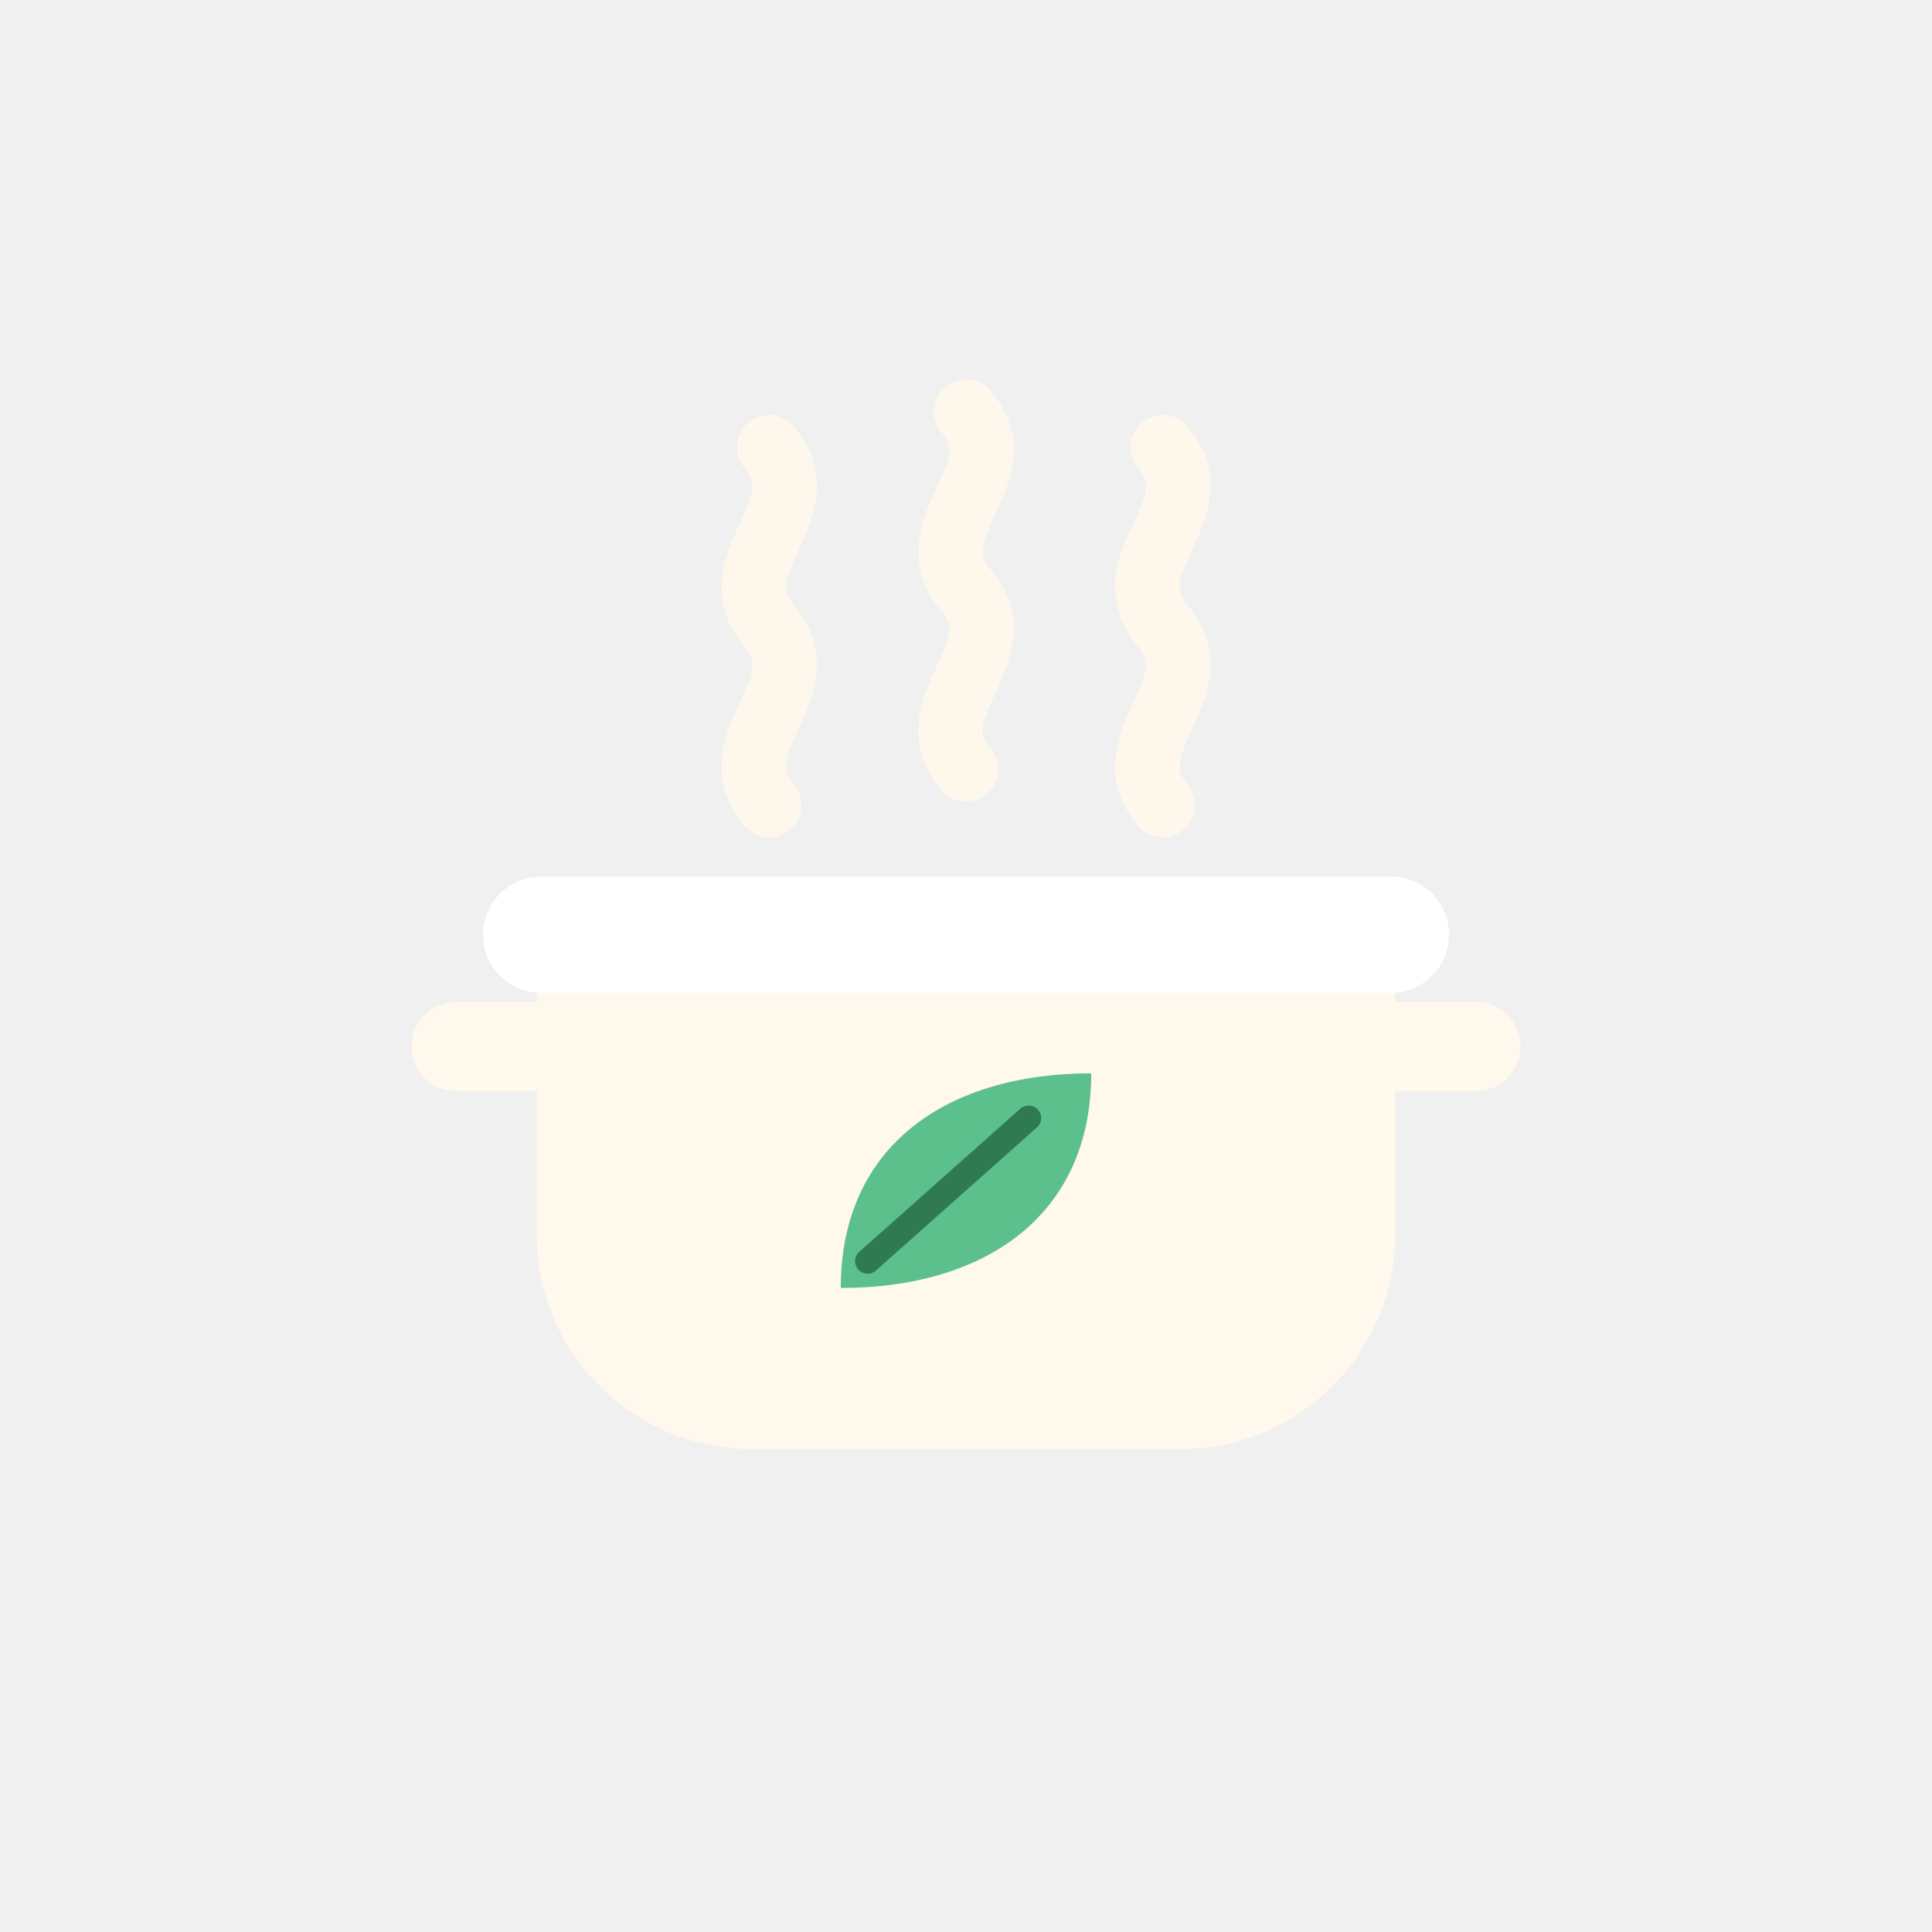
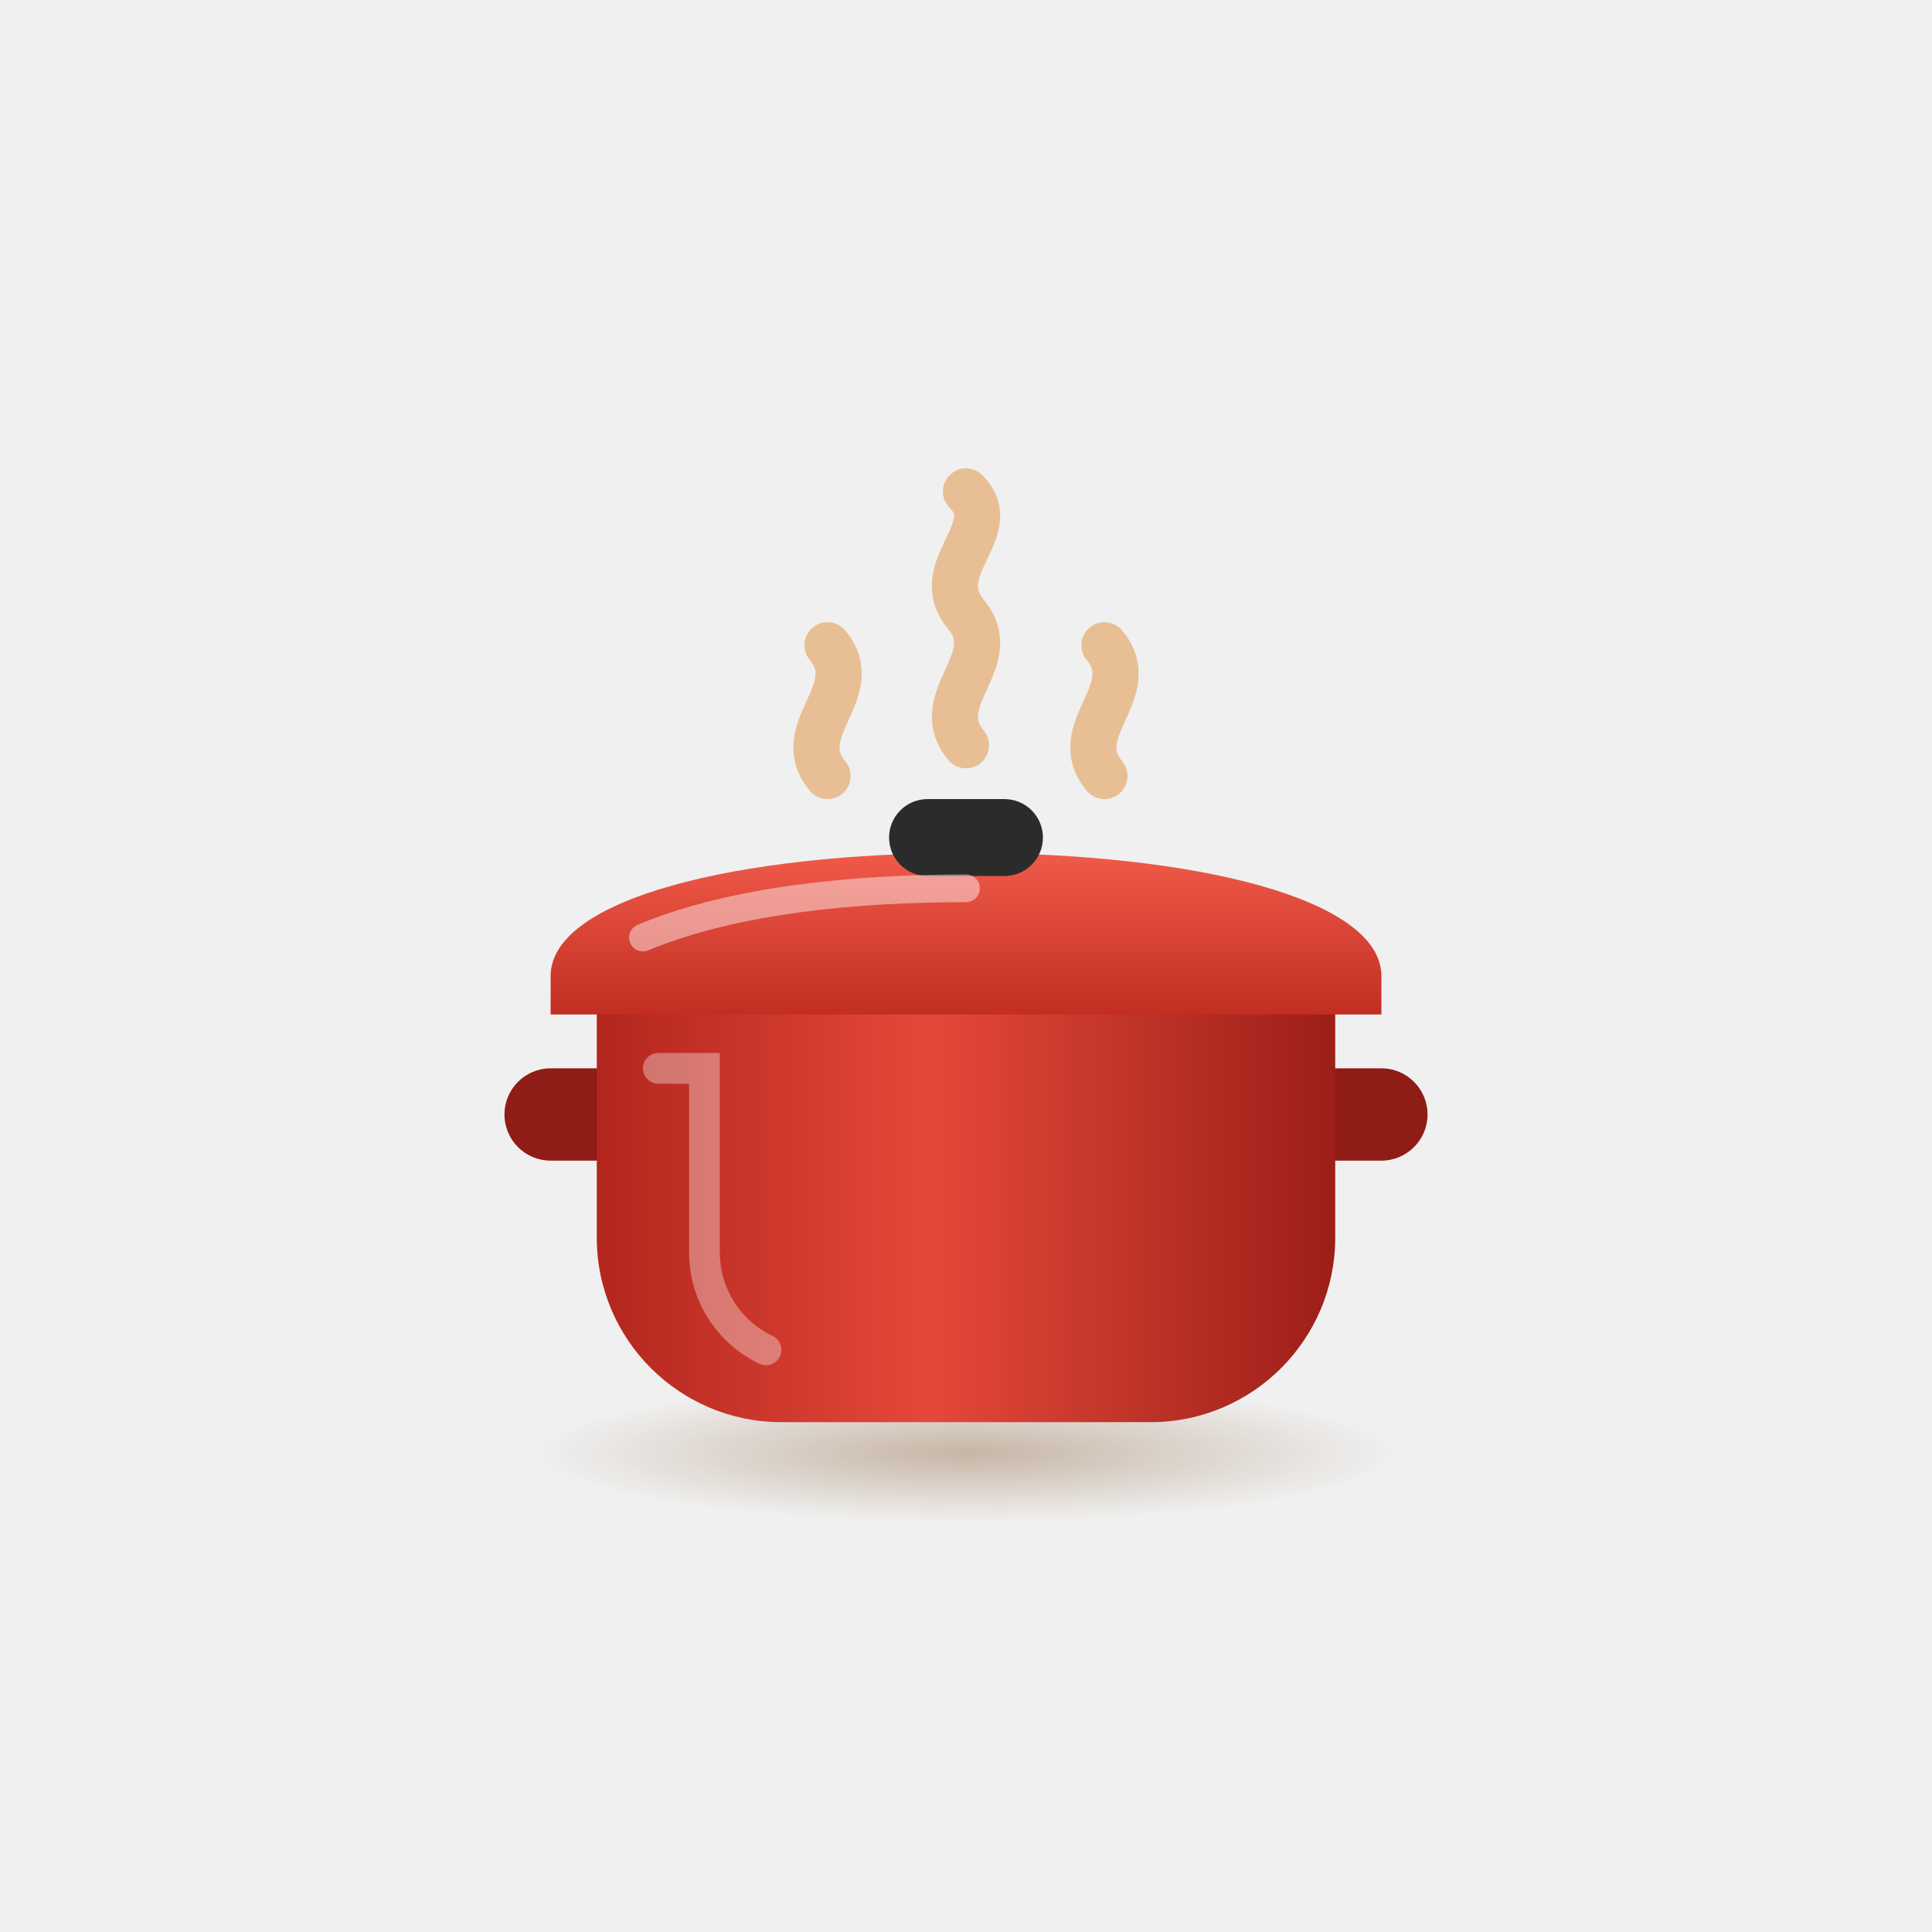
<svg xmlns="http://www.w3.org/2000/svg" viewBox="0 0 108 108">
-   <g transform="translate(0 2)">
-     <g fill="none" stroke="#fff8ec" stroke-width="3.6" stroke-linecap="round" opacity="0.92">
-       <path d="M43 43c-3-3.5 3-6.5 0-10s3-6.5 0-10" />
-       <path d="M54 41c-3-3.5 3-6.5 0-10s3-6.5 0-10" />
-       <path d="M65 43c-3-3.5 3-6.5 0-10s3-6.5 0-10" />
+   <defs>
+     <linearGradient id="pot" x1="0" y1="0" x2="1" y2="0">
+       <stop offset="0" stop-color="#b3261e" />
+       <stop offset=".45" stop-color="#e5483a" />
+       <stop offset="1" stop-color="#9c1f18" />
+     </linearGradient>
+     <linearGradient id="lid" x1="0" y1="0" x2="0" y2="1">
+       <stop offset="0" stop-color="#ef5a49" />
+       <stop offset="1" stop-color="#c22e22" />
+     </linearGradient>
+     <radialGradient id="sh" cx=".5" cy=".5" r=".5">
+       <stop offset="0" stop-color="#7a4a1a" stop-opacity=".35" />
+       <stop offset="1" stop-color="#7a4a1a" stop-opacity="0" />
+     </radialGradient>
+   </defs>
+   <g transform="translate(54 58) scale(0.86) translate(-54 -54)">
+     <ellipse cx="54" cy="81" rx="28" ry="4.5" fill="url(#sh)" />
+     <g fill="none" stroke="#e7b98a" stroke-width="3" stroke-linecap="round" opacity=".9">
+       <path d="M45 37c-2.5-3 2.5-5.5 0-8.5" />
+       <path d="M54 35c-2.5-3 2.5-5.5 0-8.5s2.5-5.5 0-8" />
+       <path d="M63 37c-2.5-3 2.5-5.5 0-8.5" />
    </g>
-     <rect x="23" y="54" width="10" height="5" rx="2.5" fill="#fff8ec" />
-     <rect x="75" y="54" width="10" height="5" rx="2.5" fill="#fff8ec" />
-     <path d="M30 51h48v16a12 12 0 0 1-12 12H42a12 12 0 0 1-12-12z" fill="#fff8ec" />
-     <rect x="27" y="47" width="54" height="6.5" rx="3.25" fill="#ffffff" />
-     <path d="M47 70c0-8 6-12 14-12 0 8-6 12-14 12z" fill="#5cc08d" />
-     <path d="M48.5 68.5l9-8" stroke="#2f7a52" stroke-width="1.4" stroke-linecap="round" />
+     <rect x="24" y="56" width="9" height="6" rx="3" fill="#8f1d16" />
+     <rect x="75" y="56" width="9" height="6" rx="3" fill="#8f1d16" />
+     <path d="M30 52h48v15a12 12 0 0 1-12 12H42a12 12 0 0 1-12-12z" fill="url(#pot)" />
+     <path d="M34 56h3v12a7 7 0 0 0 4 6.3" fill="none" stroke="#fff" stroke-opacity=".35" stroke-width="2" stroke-linecap="round" />
+     <path d="M27 50c0-5 12-8 27-8s27 3 27 8v2.5H27z" fill="url(#lid)" />
+     <rect x="49" y="38.5" width="10" height="5" rx="2.5" fill="#2b2b2b" />
+     <path d="M33 47.5c6-2.5 14-3.2 21-3.2" stroke="#fff" stroke-opacity=".45" stroke-width="1.8" stroke-linecap="round" fill="none" />
  </g>
</svg>
